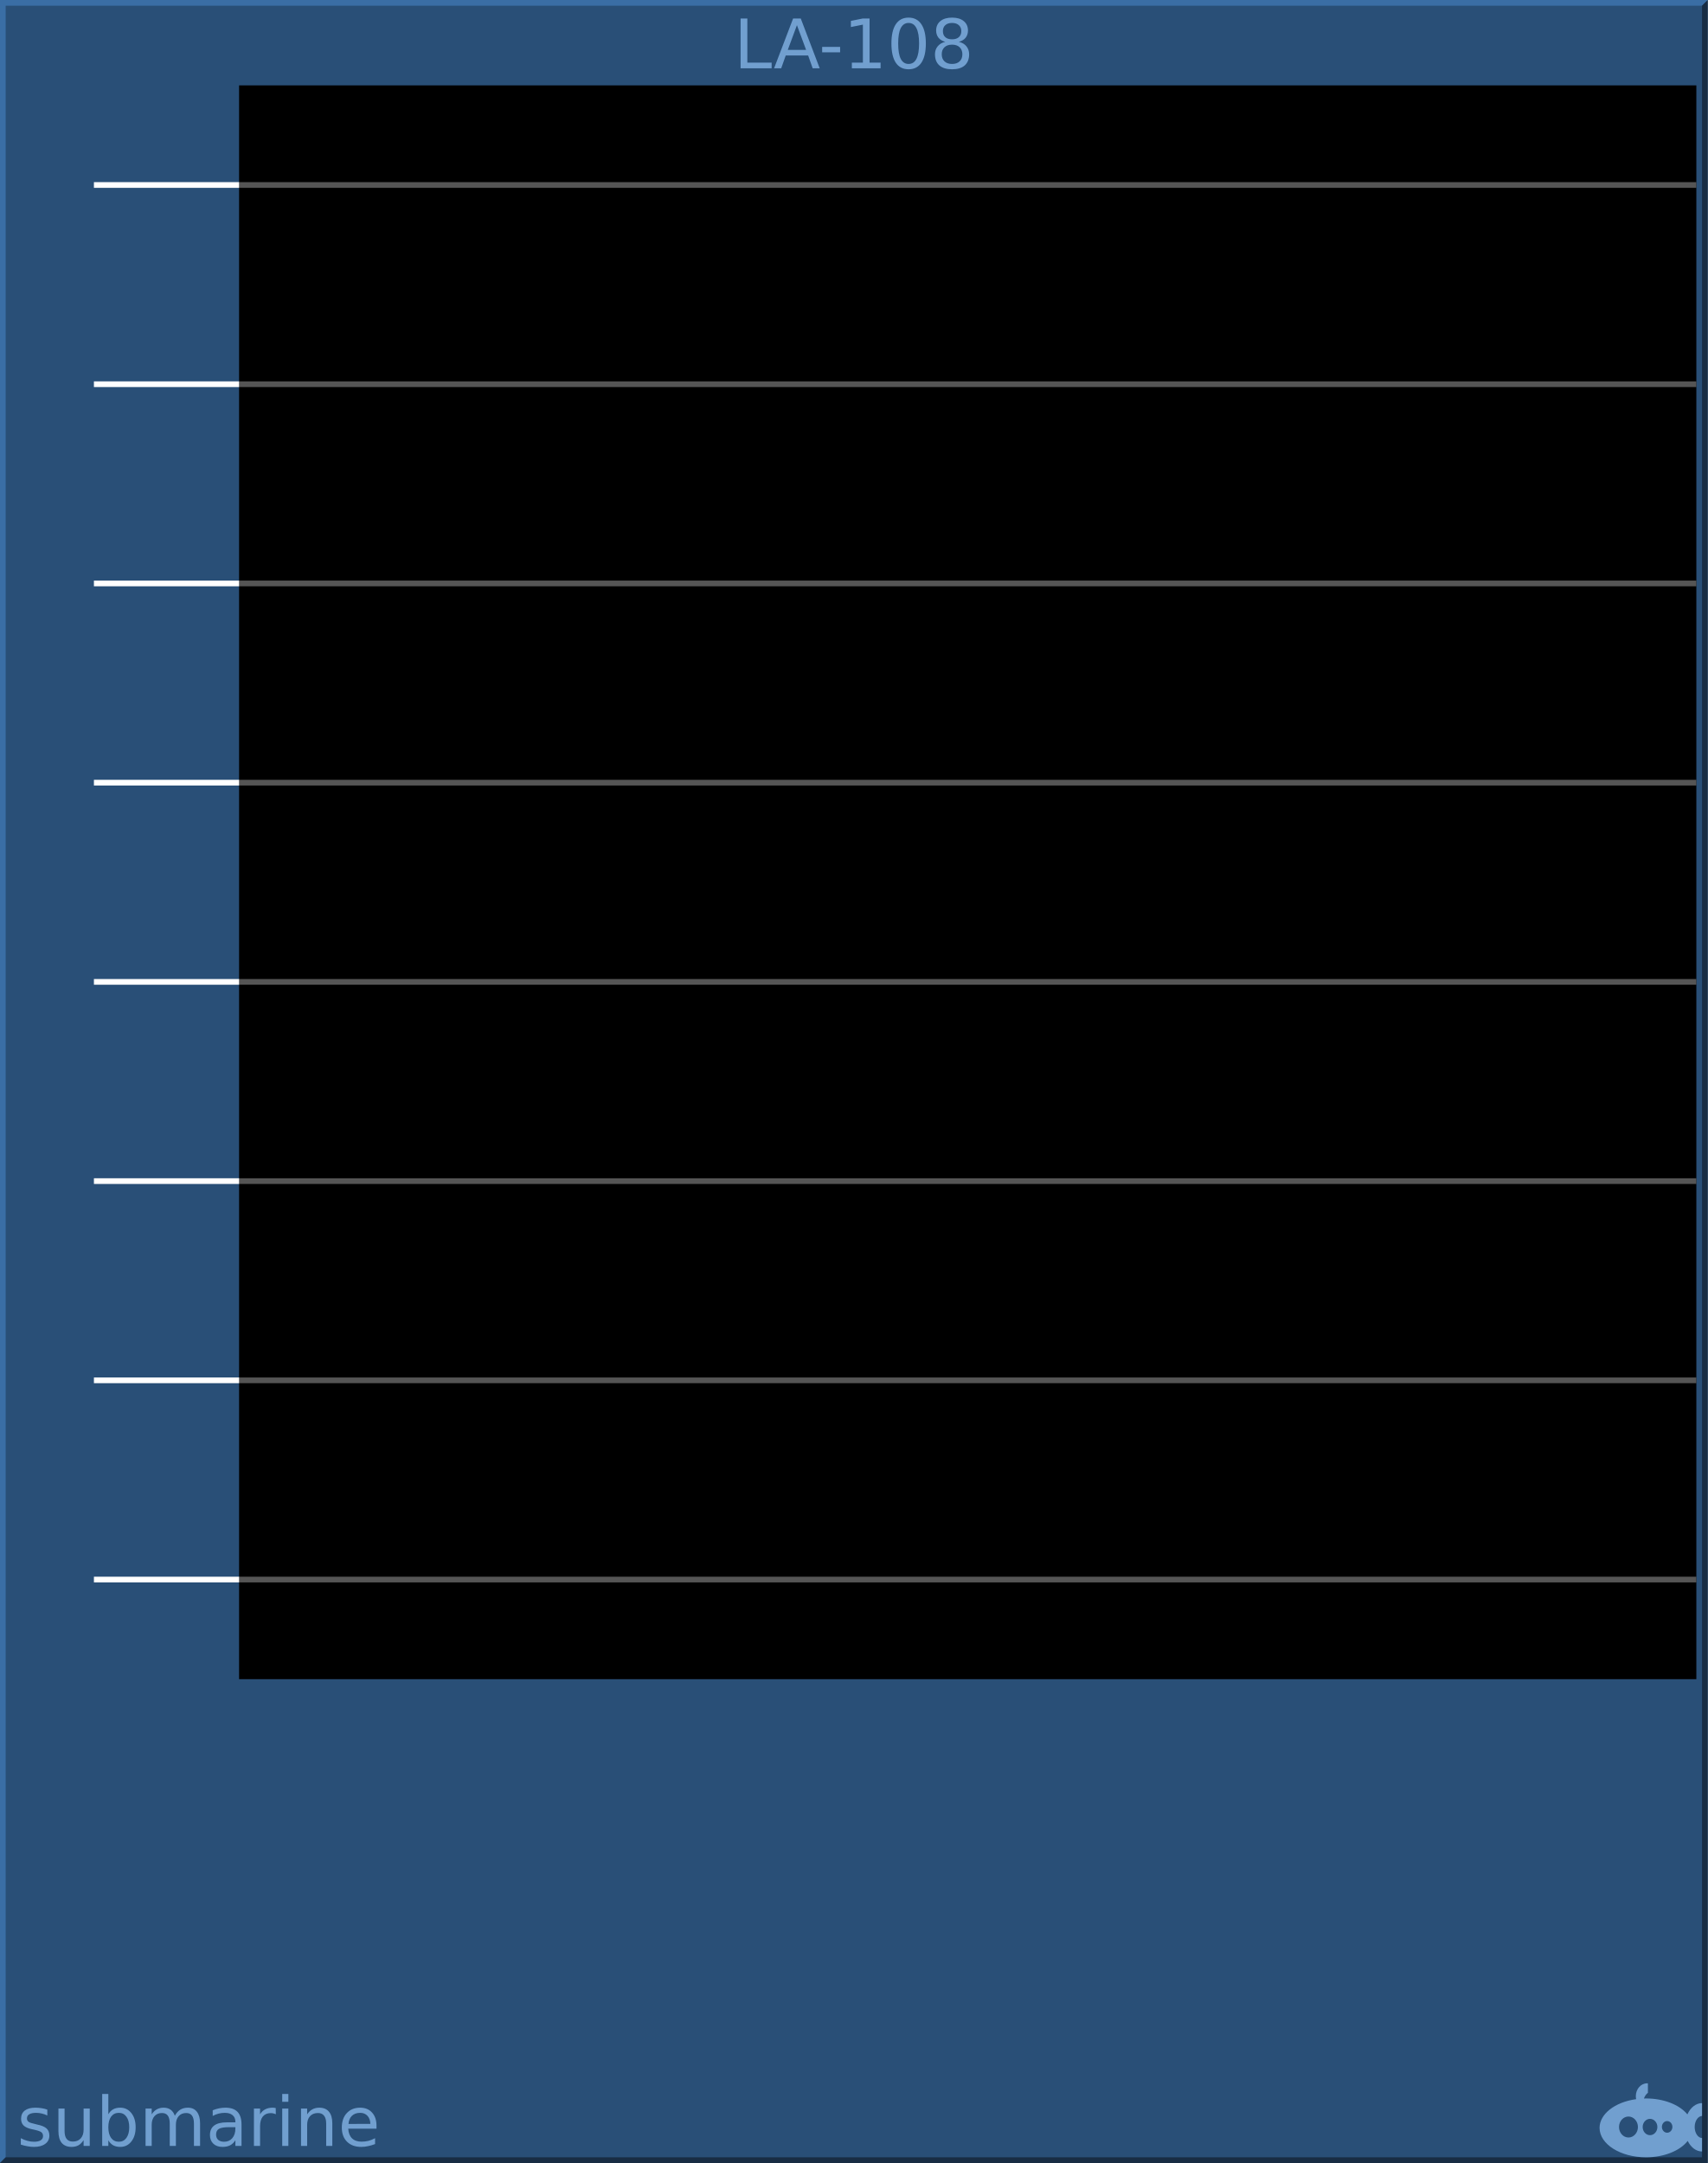
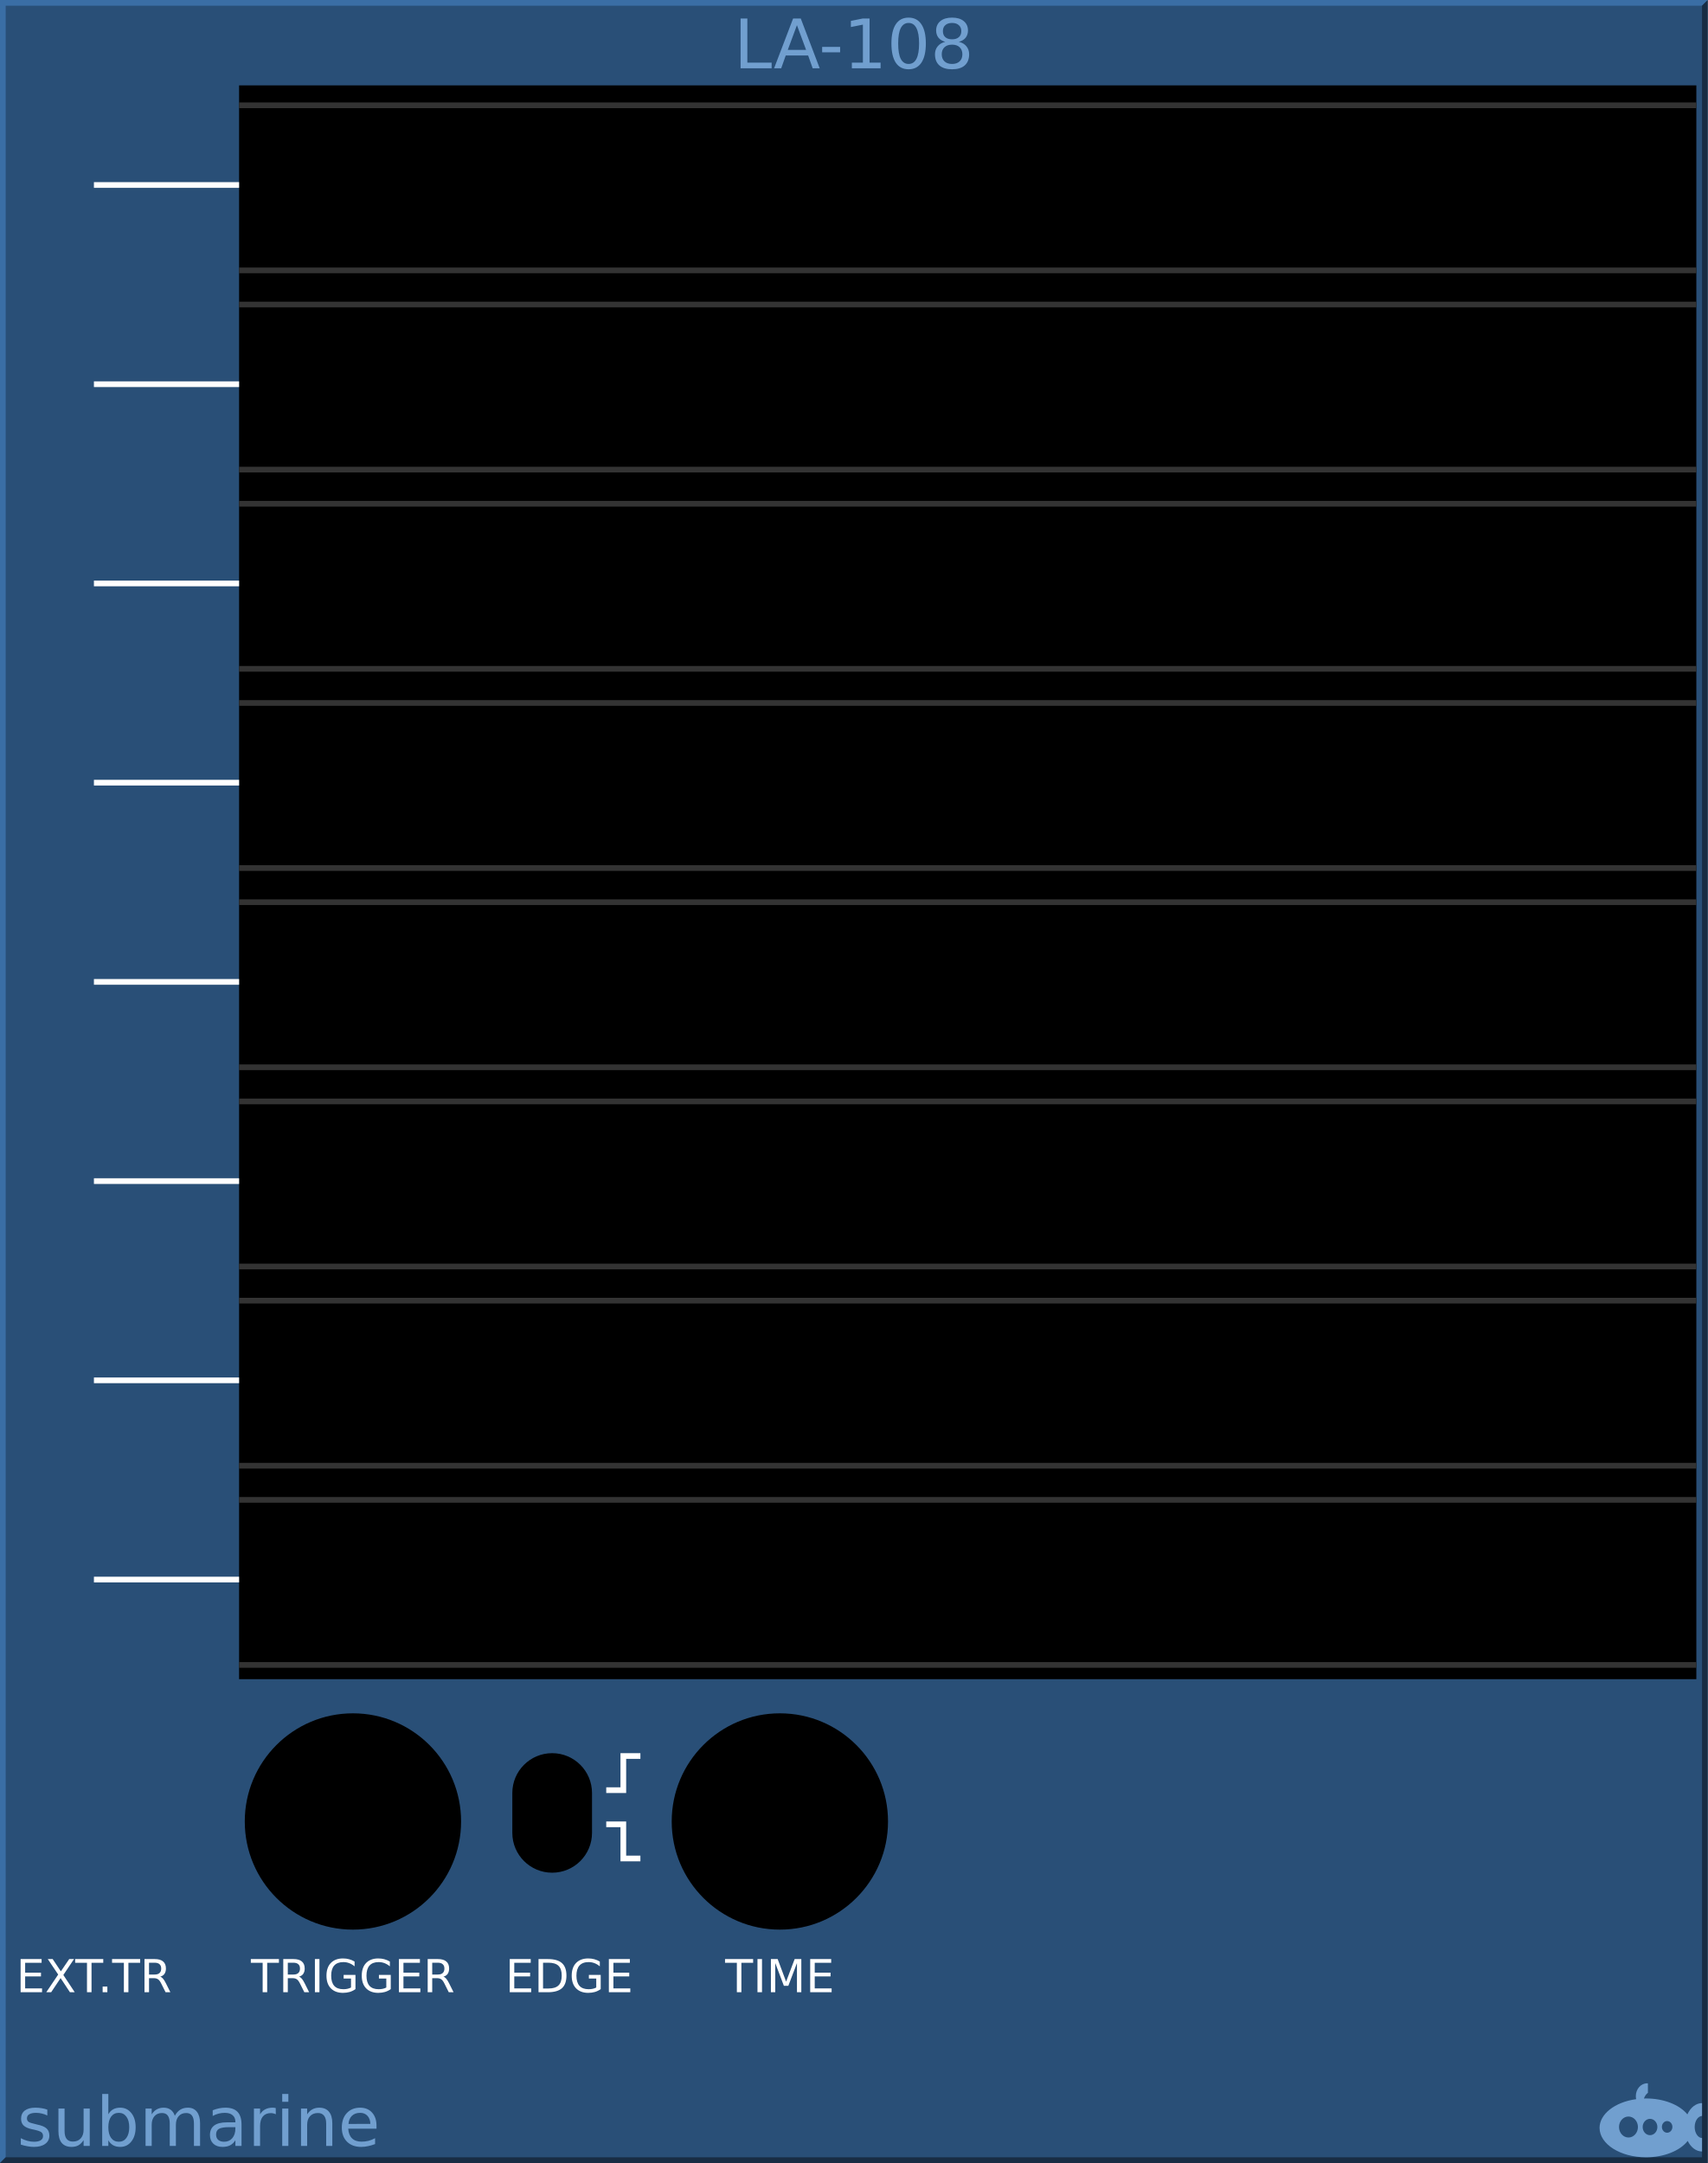
<svg xmlns="http://www.w3.org/2000/svg" width="300px" height="380px" version="1.1">
  <g id="background">
    <rect x="0" y="0" width="300" height="380" style="fill:#294f77;stroke:none;" id="rect4255" />
    <path style="fill:#3a6ea5;fill-rule:nonzero;stroke:none" d="m 0 380 v -380 h 300 l -1 1 h -298 v 378 z" id="path4230" />
    <path style="fill:#182d44;fill-rule:nonzero;stroke:none" d="m 0 380 h 300 v -380 l -1 1 v 378 h -298 z" id="path4232" />
  </g>
  <g id="logo" fill="#719fcf" font-family="DejaVu Sans" font-size="12">
    <path d="m 289.354,366 a 1.985,2.252 0 0 0 -1.985,2.252 1.985,2.252 0 0 0 0.059,0.532 A 8.169,5.169 0 0 0 281,373.831 8.169,5.169 0 0 0 289.169,379 8.169,5.169 0 0 0 296.483,376.12 3.046,4.248 0 0 0 299,377.976 l 0,-2.358 a 1.338,1.945 0 0 1 -1.292,-1.942 1.338,1.945 0 0 1 1.292,-1.943 l 0,-2.254 a 3.046,4.248 0 0 0 -2.574,1.979 8.169,5.169 0 0 0 -7.257,-2.798 8.169,5.169 0 0 0 -0.373,0.012 1.754,2.047 0 0 1 0.696,-1.002 l 0,-1.666 A 1.985,2.252 0 0 0 289.354,366 Z m -3.277,5.835 a 1.662,1.843 0 0 1 1.662,1.843 1.662,1.843 0 0 1 -1.662,1.843 1.662,1.843 0 0 1 -1.661,-1.843 1.662,1.843 0 0 1 1.661,-1.843 z m 3.785,0.409 a 1.292,1.433 0 0 1 1.292,1.433 1.292,1.433 0 0 1 -1.292,1.433 1.292,1.433 0 0 1 -1.292,-1.433 1.292,1.433 0 0 1 1.292,-1.433 z m 3.009,0.389 a 0.923,1.024 0 0 1 0.923,1.024 0.923,1.024 0 0 1 -0.923,1.024 0.923,1.024 0 0 1 -0.923,-1.024 0.923,1.024 0 0 1 0.923,-1.024 z" id="path4136" />
    <text x="3" y="377" id="text4236">submarine</text>
    <text x="150" y="12" text-anchor="middle" id="text4241">LA-108</text>
  </g>
  <g id="scope" fill="#000000" stroke="none">
    <rect x="42" y="15" width="256" height="280" id="rect4244" />
  </g>
-   <g id="grid" fill="none" stroke="#555555">
-     <line x1="42" y1="32.5" x2="298" y2="32.5" />
-     <line x1="42" y1="67.5" x2="298" y2="67.5" />
-     <line x1="42" y1="102.5" x2="298" y2="102.5" />
-     <line x1="42" y1="137.5" x2="298" y2="137.5" />
-     <line x1="42" y1="172.5" x2="298" y2="172.5" />
-     <line x1="42" y1="207.5" x2="298" y2="207.5" />
-     <line x1="42" y1="242.5" x2="298" y2="242.5" />
-     <line x1="42" y1="277.5" x2="298" y2="277.5" />
+   <g id="grid" fill="none" stroke="#333333">
+     <line x1="42" y1="18.5" x2="298" y2="18.5" />
+     <line x1="42" y1="47.5" x2="298" y2="47.5" />
+     <line x1="42" y1="53.5" x2="298" y2="53.5" />
+     <line x1="42" y1="82.5" x2="298" y2="82.5" />
+     <line x1="42" y1="88.5" x2="298" y2="88.5" />
+     <line x1="42" y1="117.5" x2="298" y2="117.5" />
+     <line x1="42" y1="123.5" x2="298" y2="123.5" />
+     <line x1="42" y1="152.5" x2="298" y2="152.5" />
+     <line x1="42" y1="158.5" x2="298" y2="158.5" />
+     <line x1="42" y1="187.5" x2="298" y2="187.5" />
+     <line x1="42" y1="193.5" x2="298" y2="193.5" />
+     <line x1="42" y1="222.5" x2="298" y2="222.5" />
+     <line x1="42" y1="228.5" x2="298" y2="228.5" />
+     <line x1="42" y1="257.5" x2="298" y2="257.5" />
+     <line x1="42" y1="263.5" x2="298" y2="263.5" />
+     <line x1="42" y1="292.5" x2="298" y2="292.5" />
  </g>
-   <g id="screen" fill="none" stroke="#ffffff">
+   <g id="screen" font-family="DejaVu Sans" font-size="8" fill="none" stroke="#ffffff">
    <line x1="16.5" y1="32.5" x2="42" y2="32.5" />
    <line x1="16.5" y1="67.5" x2="42" y2="67.5" />
    <line x1="16.5" y1="102.5" x2="42" y2="102.5" />
    <line x1="16.5" y1="137.5" x2="42" y2="137.5" />
    <line x1="16.5" y1="172.5" x2="42" y2="172.5" />
    <line x1="16.5" y1="207.5" x2="42" y2="207.5" />
    <line x1="16.5" y1="242.5" x2="42" y2="242.5" />
    <line x1="16.5" y1="277.5" x2="42" y2="277.5" />
+     <path d="M 106.5 314.5 l 3 0 l 0 -6 l 3 0" />
+     <path d="M 106.5 320.5 l 3 0 l 0 6 l 3 0" />
+     <g fill="#ffffff" stroke="none">
+       <text x="16.5" y="350" text-anchor="middle">EXT.TR</text>
+       <text x="62" y="350" text-anchor="middle">TRIGGER</text>
+       <text x="100" y="350" text-anchor="middle">EDGE</text>
+       <text x="137" y="350" text-anchor="middle">TIME</text>
+     </g>
+   </g>
+   <g id="cutout" fill="#000000" stroke="none">
+     <circle cx="62" cy="320" r="19" />
+     <rect x="90" y="308" width="14" height="21" rx="7" ry="7" />
+     <circle cx="137" cy="320" r="19" />
  </g>
</svg>
